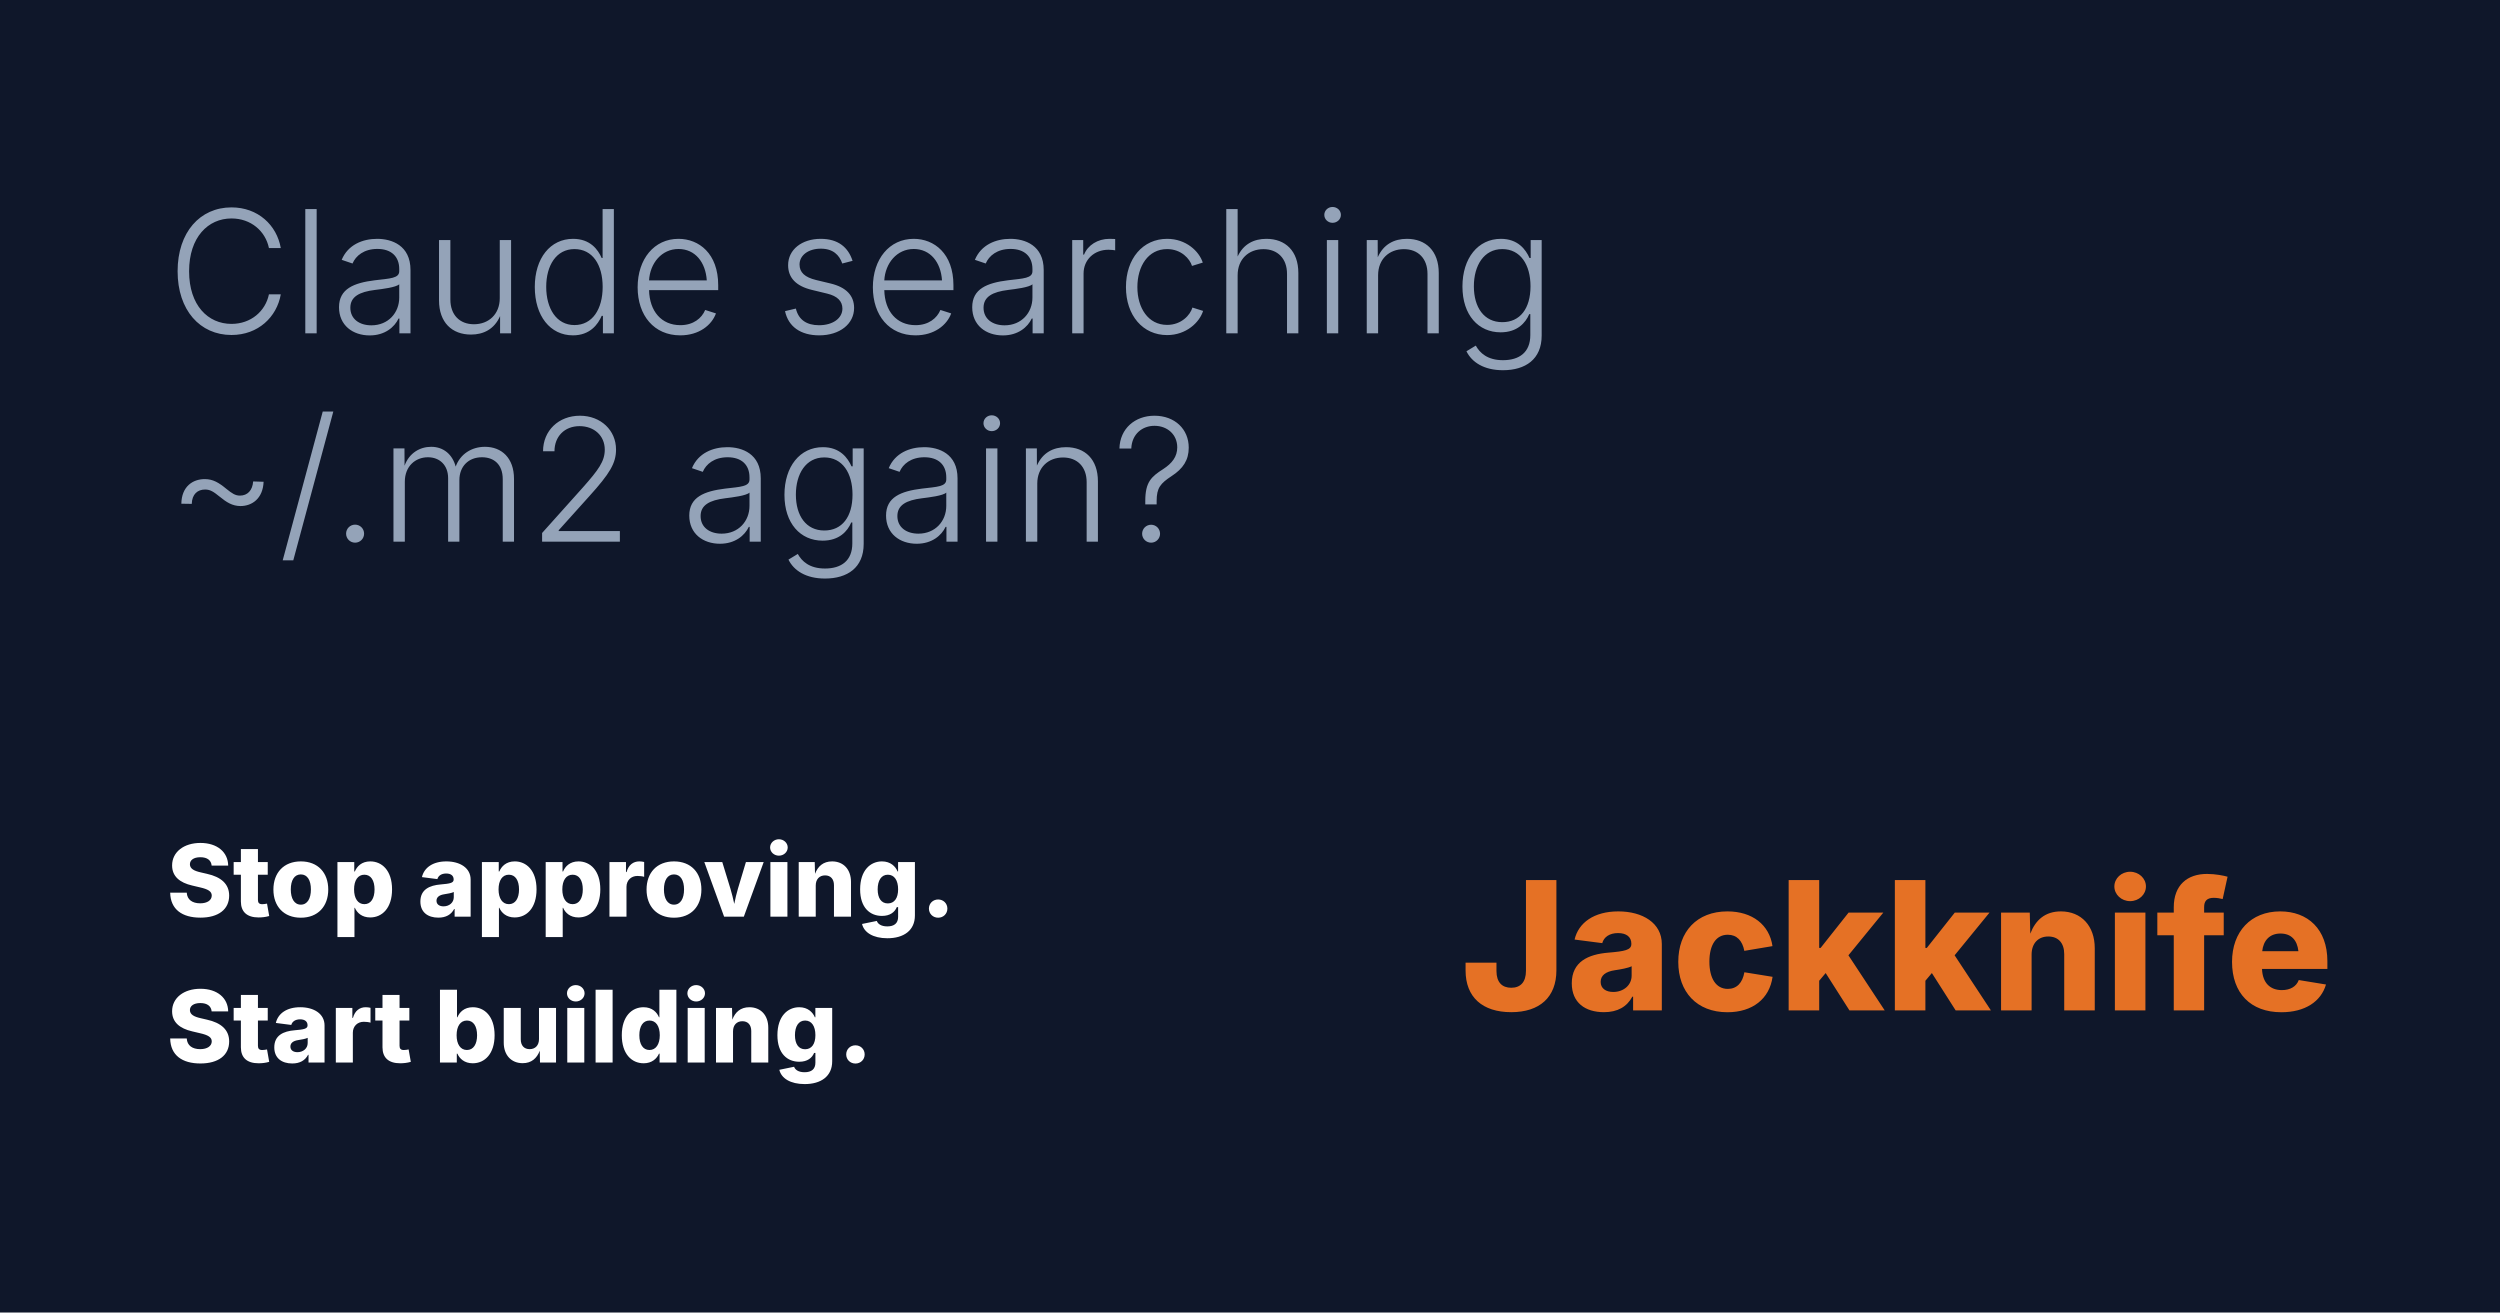
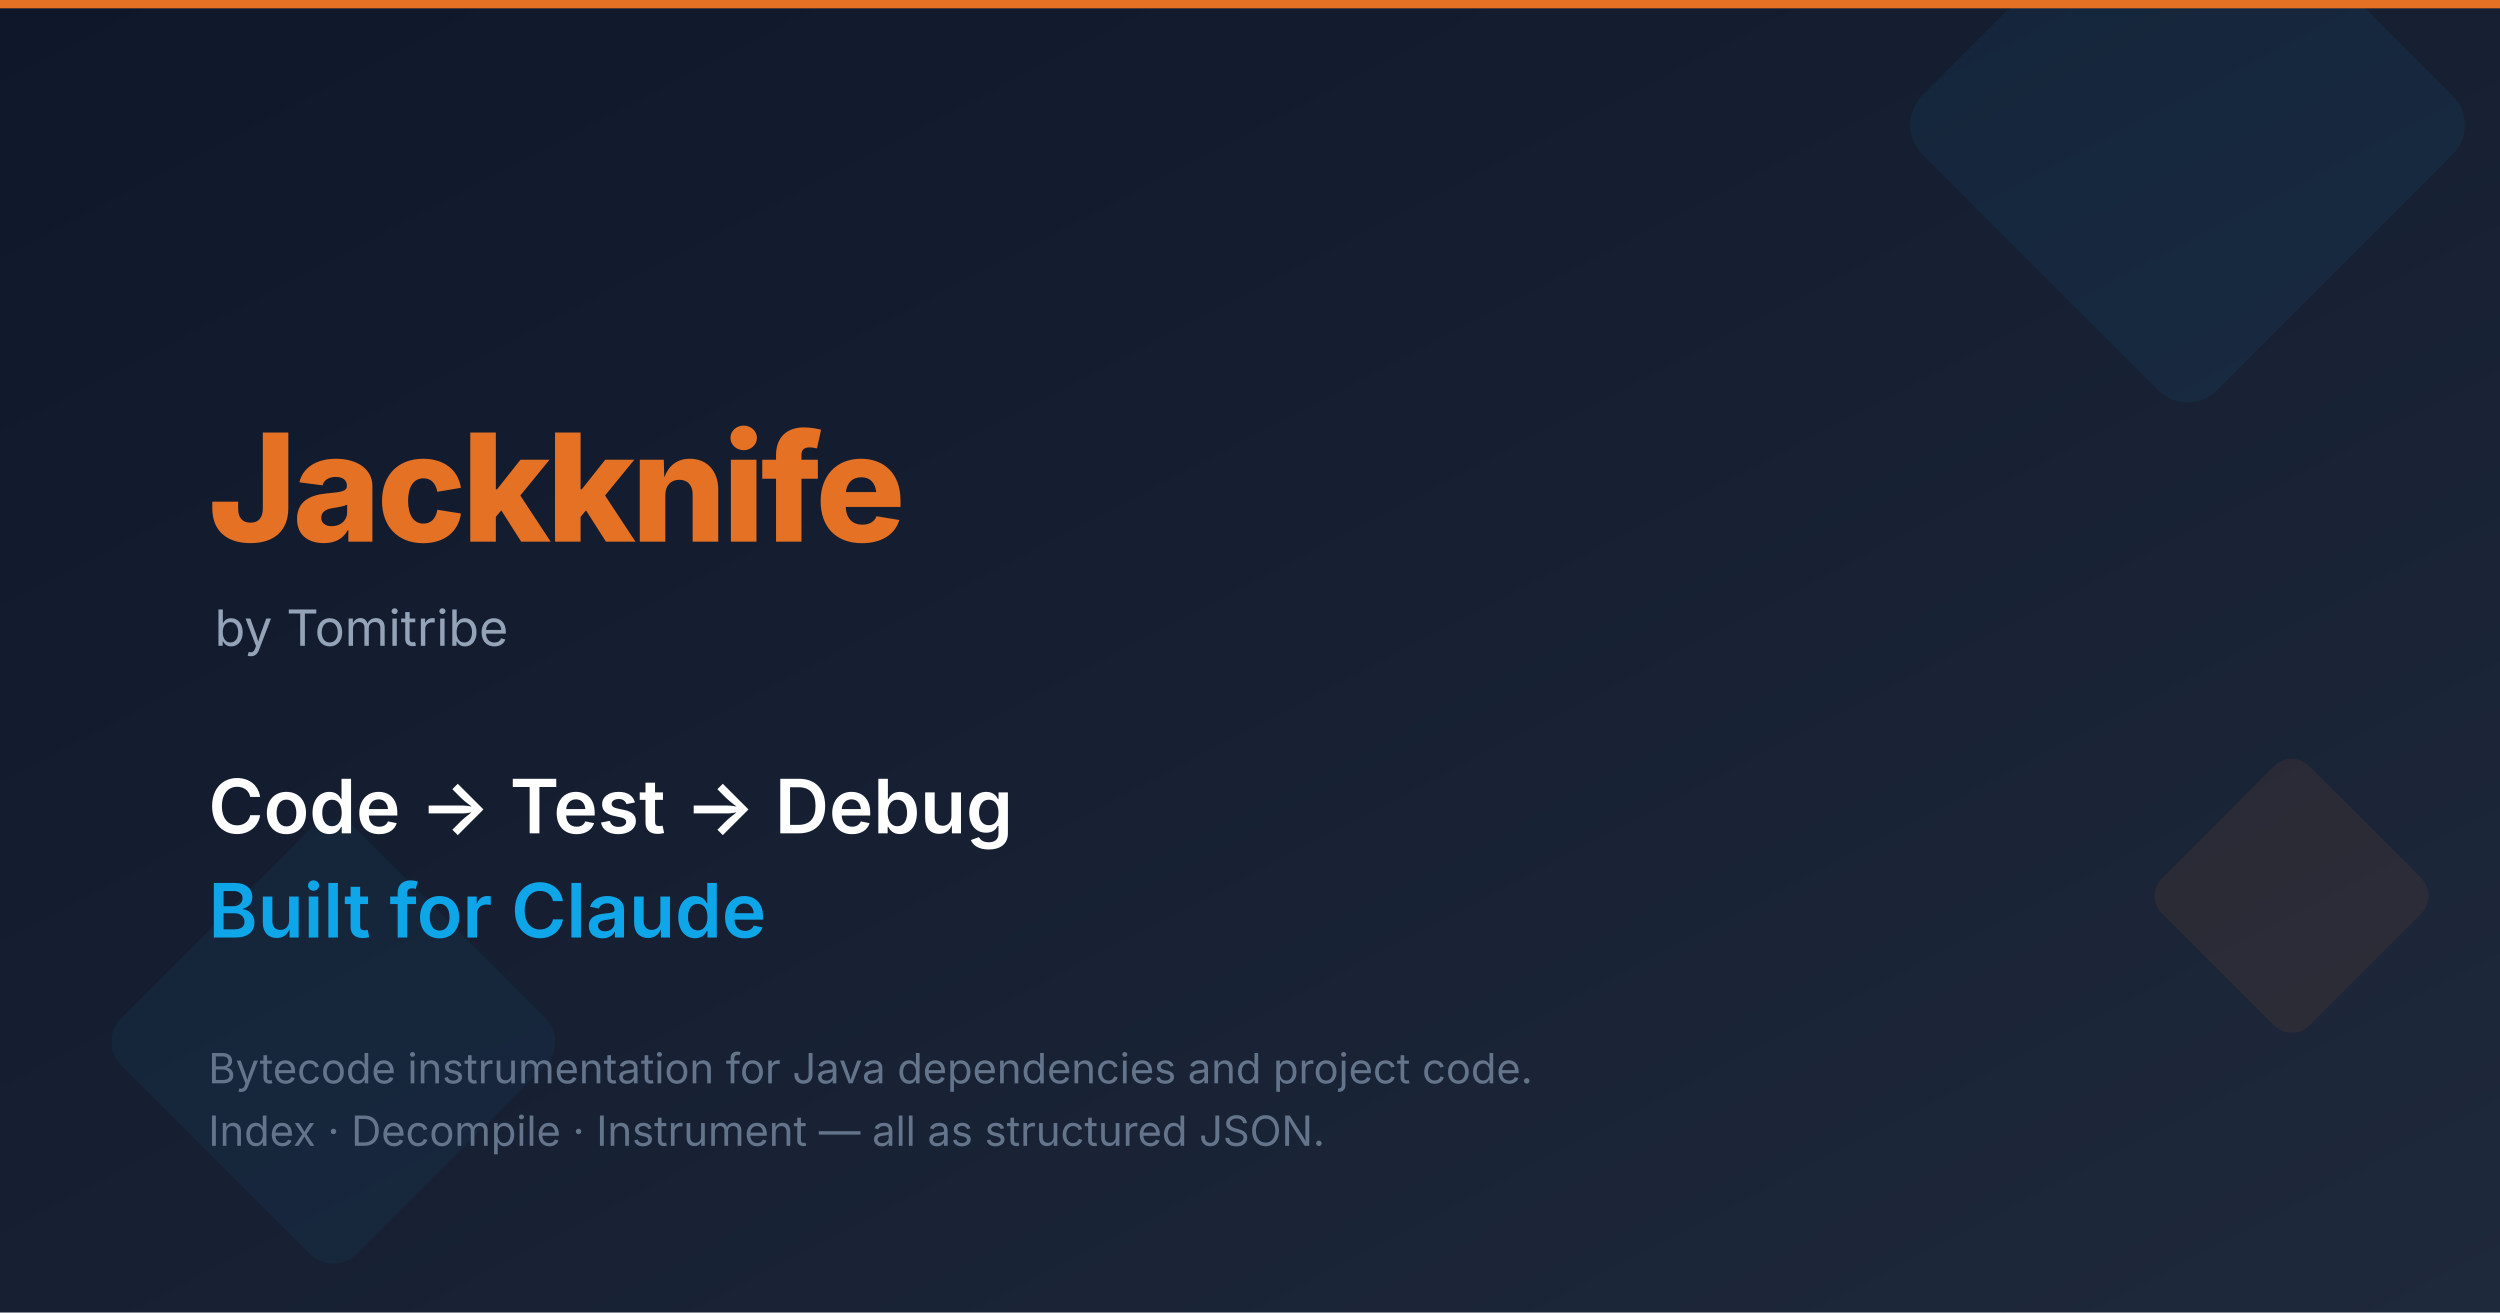
- <svg xmlns="http://www.w3.org/2000/svg" width="1200" height="630" viewBox="0 0 1200 630">
-   <rect width="1200" height="630" fill="#0f172a" />
-   <text x="80" y="160" font-family="Inter, system-ui, sans-serif" font-weight="300" font-size="82" fill="#94a3b8">Claude searching</text>
-   <text x="80" y="260" font-family="Inter, system-ui, sans-serif" font-weight="300" font-size="82" fill="#94a3b8">~/.m2 again?</text>
-   <text x="80" y="440" font-family="Inter, system-ui, sans-serif" font-weight="800" font-size="48" fill="#ffffff">Stop approving.</text>
-   <text x="80" y="510" font-family="Inter, system-ui, sans-serif" font-weight="800" font-size="48" fill="#ffffff">Start building.</text>
-   <text x="1120" y="485" font-family="Inter, system-ui, sans-serif" font-weight="800" font-size="86" fill="#e57125" text-anchor="end">Jackknife</text>
+ <svg xmlns="http://www.w3.org/2000/svg" width="1200" height="630" viewBox="0 0 1200 630" version="1.1" id="svg11">
+   <defs id="defs2">
+     <linearGradient id="bg" x1="0" y1="0" x2="1" y2="1">
+       <stop offset="0%" stop-color="#0f172a" id="stop1" />
+       <stop offset="100%" stop-color="#1e293b" id="stop2" />
+     </linearGradient>
+   </defs>
+   <rect width="1200" height="630" fill="url(#bg)" id="rect2" />
+   <rect x="950" y="-40" width="200" height="200" rx="20" fill="#0ea5e9" opacity="0.06" transform="rotate(45, 1050, 60)" id="rect3" />
+   <rect x="80" y="420" width="160" height="160" rx="16" fill="#0ea5e9" opacity="0.05" transform="rotate(45, 160, 500)" id="rect4" />
+   <rect x="1050" y="380" width="100" height="100" rx="12" fill="#e57125" opacity="0.08" transform="rotate(45, 1100, 430)" id="rect5" />
+   <rect x="0" y="0" width="1200" height="4" fill="#e57125" id="rect6" />
+   <text x="100" y="260" font-family="Inter, system-ui, sans-serif" font-weight="800" font-size="72" fill="#e57125" letter-spacing="-2" id="text6">Jackknife</text>
+   <text x="103" y="310" font-family="Inter, system-ui, sans-serif" font-weight="400" font-size="24" fill="#94a3b8" id="text7">by Tomitribe</text>
+   <text x="100" y="400" font-family="Inter, system-ui, sans-serif" font-weight="600" font-size="36" fill="#ffffff" id="text8">Code → Test → Debug</text>
+   <text x="100" y="450" font-family="Inter, system-ui, sans-serif" font-weight="600" font-size="36" fill="#0ea5e9" id="text9">Built for Claude</text>
+   <text x="100" y="520" font-family="Inter, system-ui, sans-serif" font-weight="400" font-size="20" fill="#64748b" id="text10">Bytecode instrumentation for Java dependencies and project code.</text>
+   <text x="100" y="550" font-family="Inter, system-ui, sans-serif" font-weight="400" font-size="20" fill="#64748b" id="text11">Index · Decompile · Instrument — all as structured JSON.</text>
</svg>
